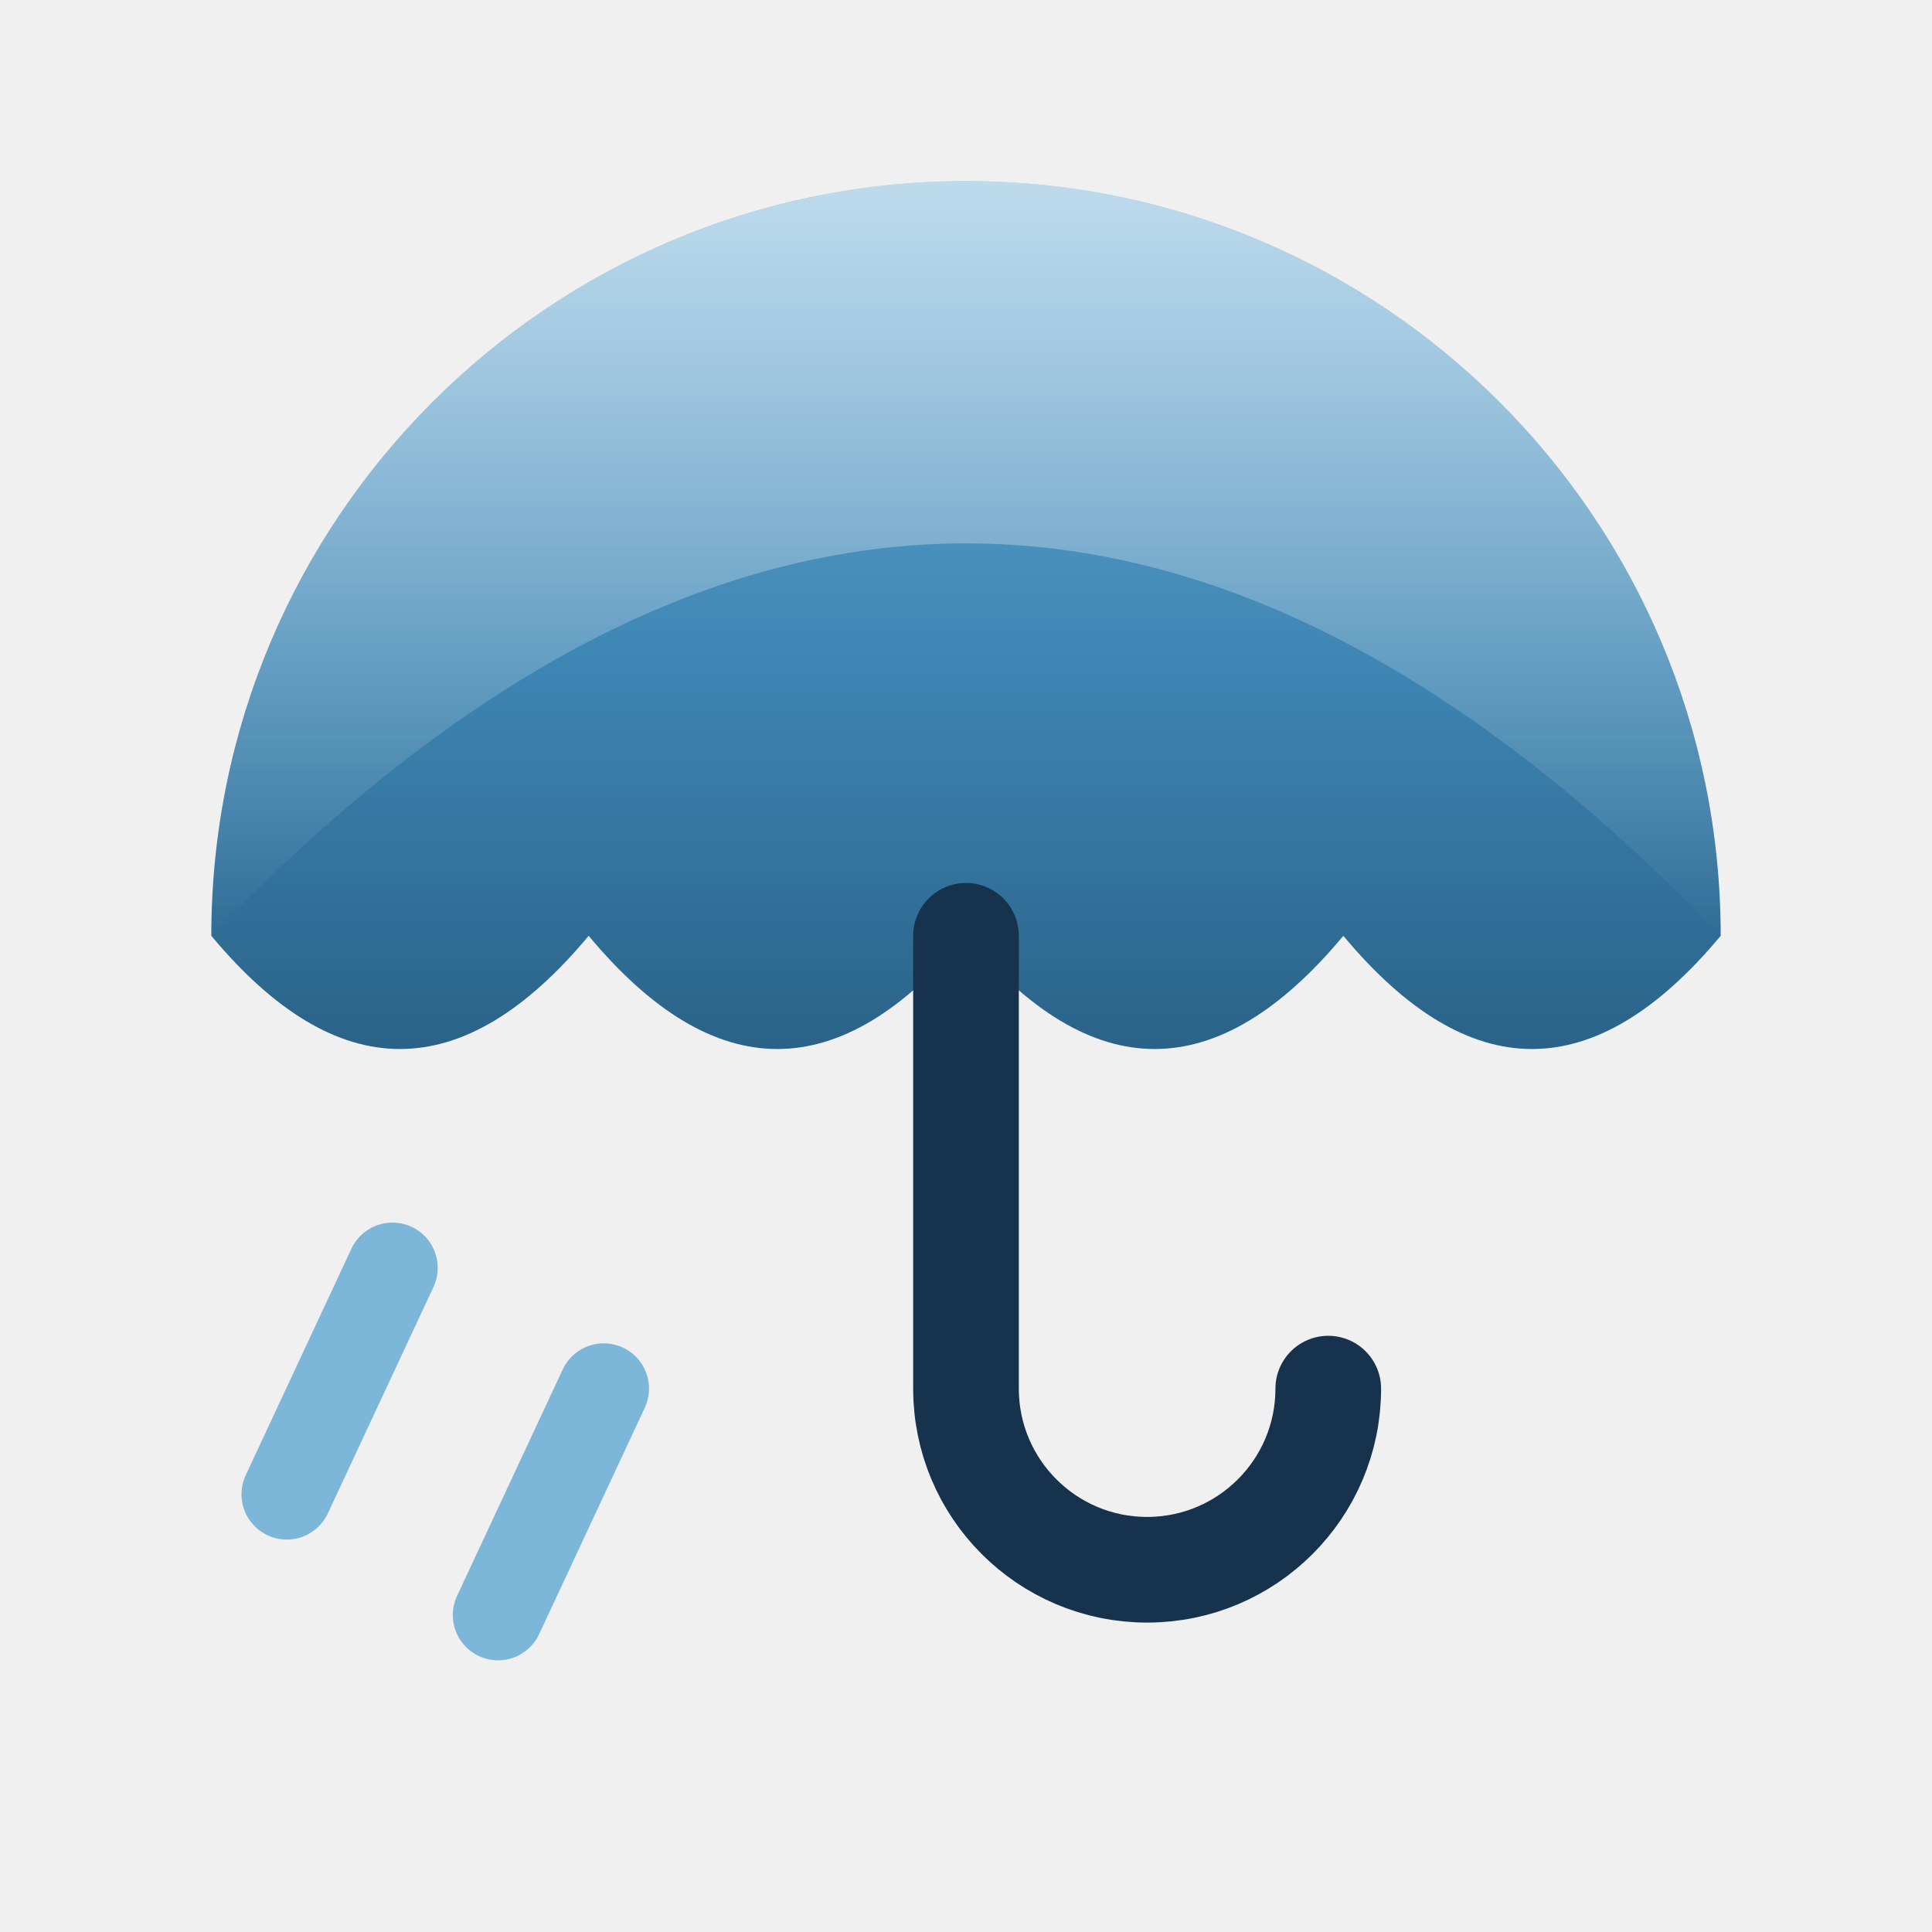
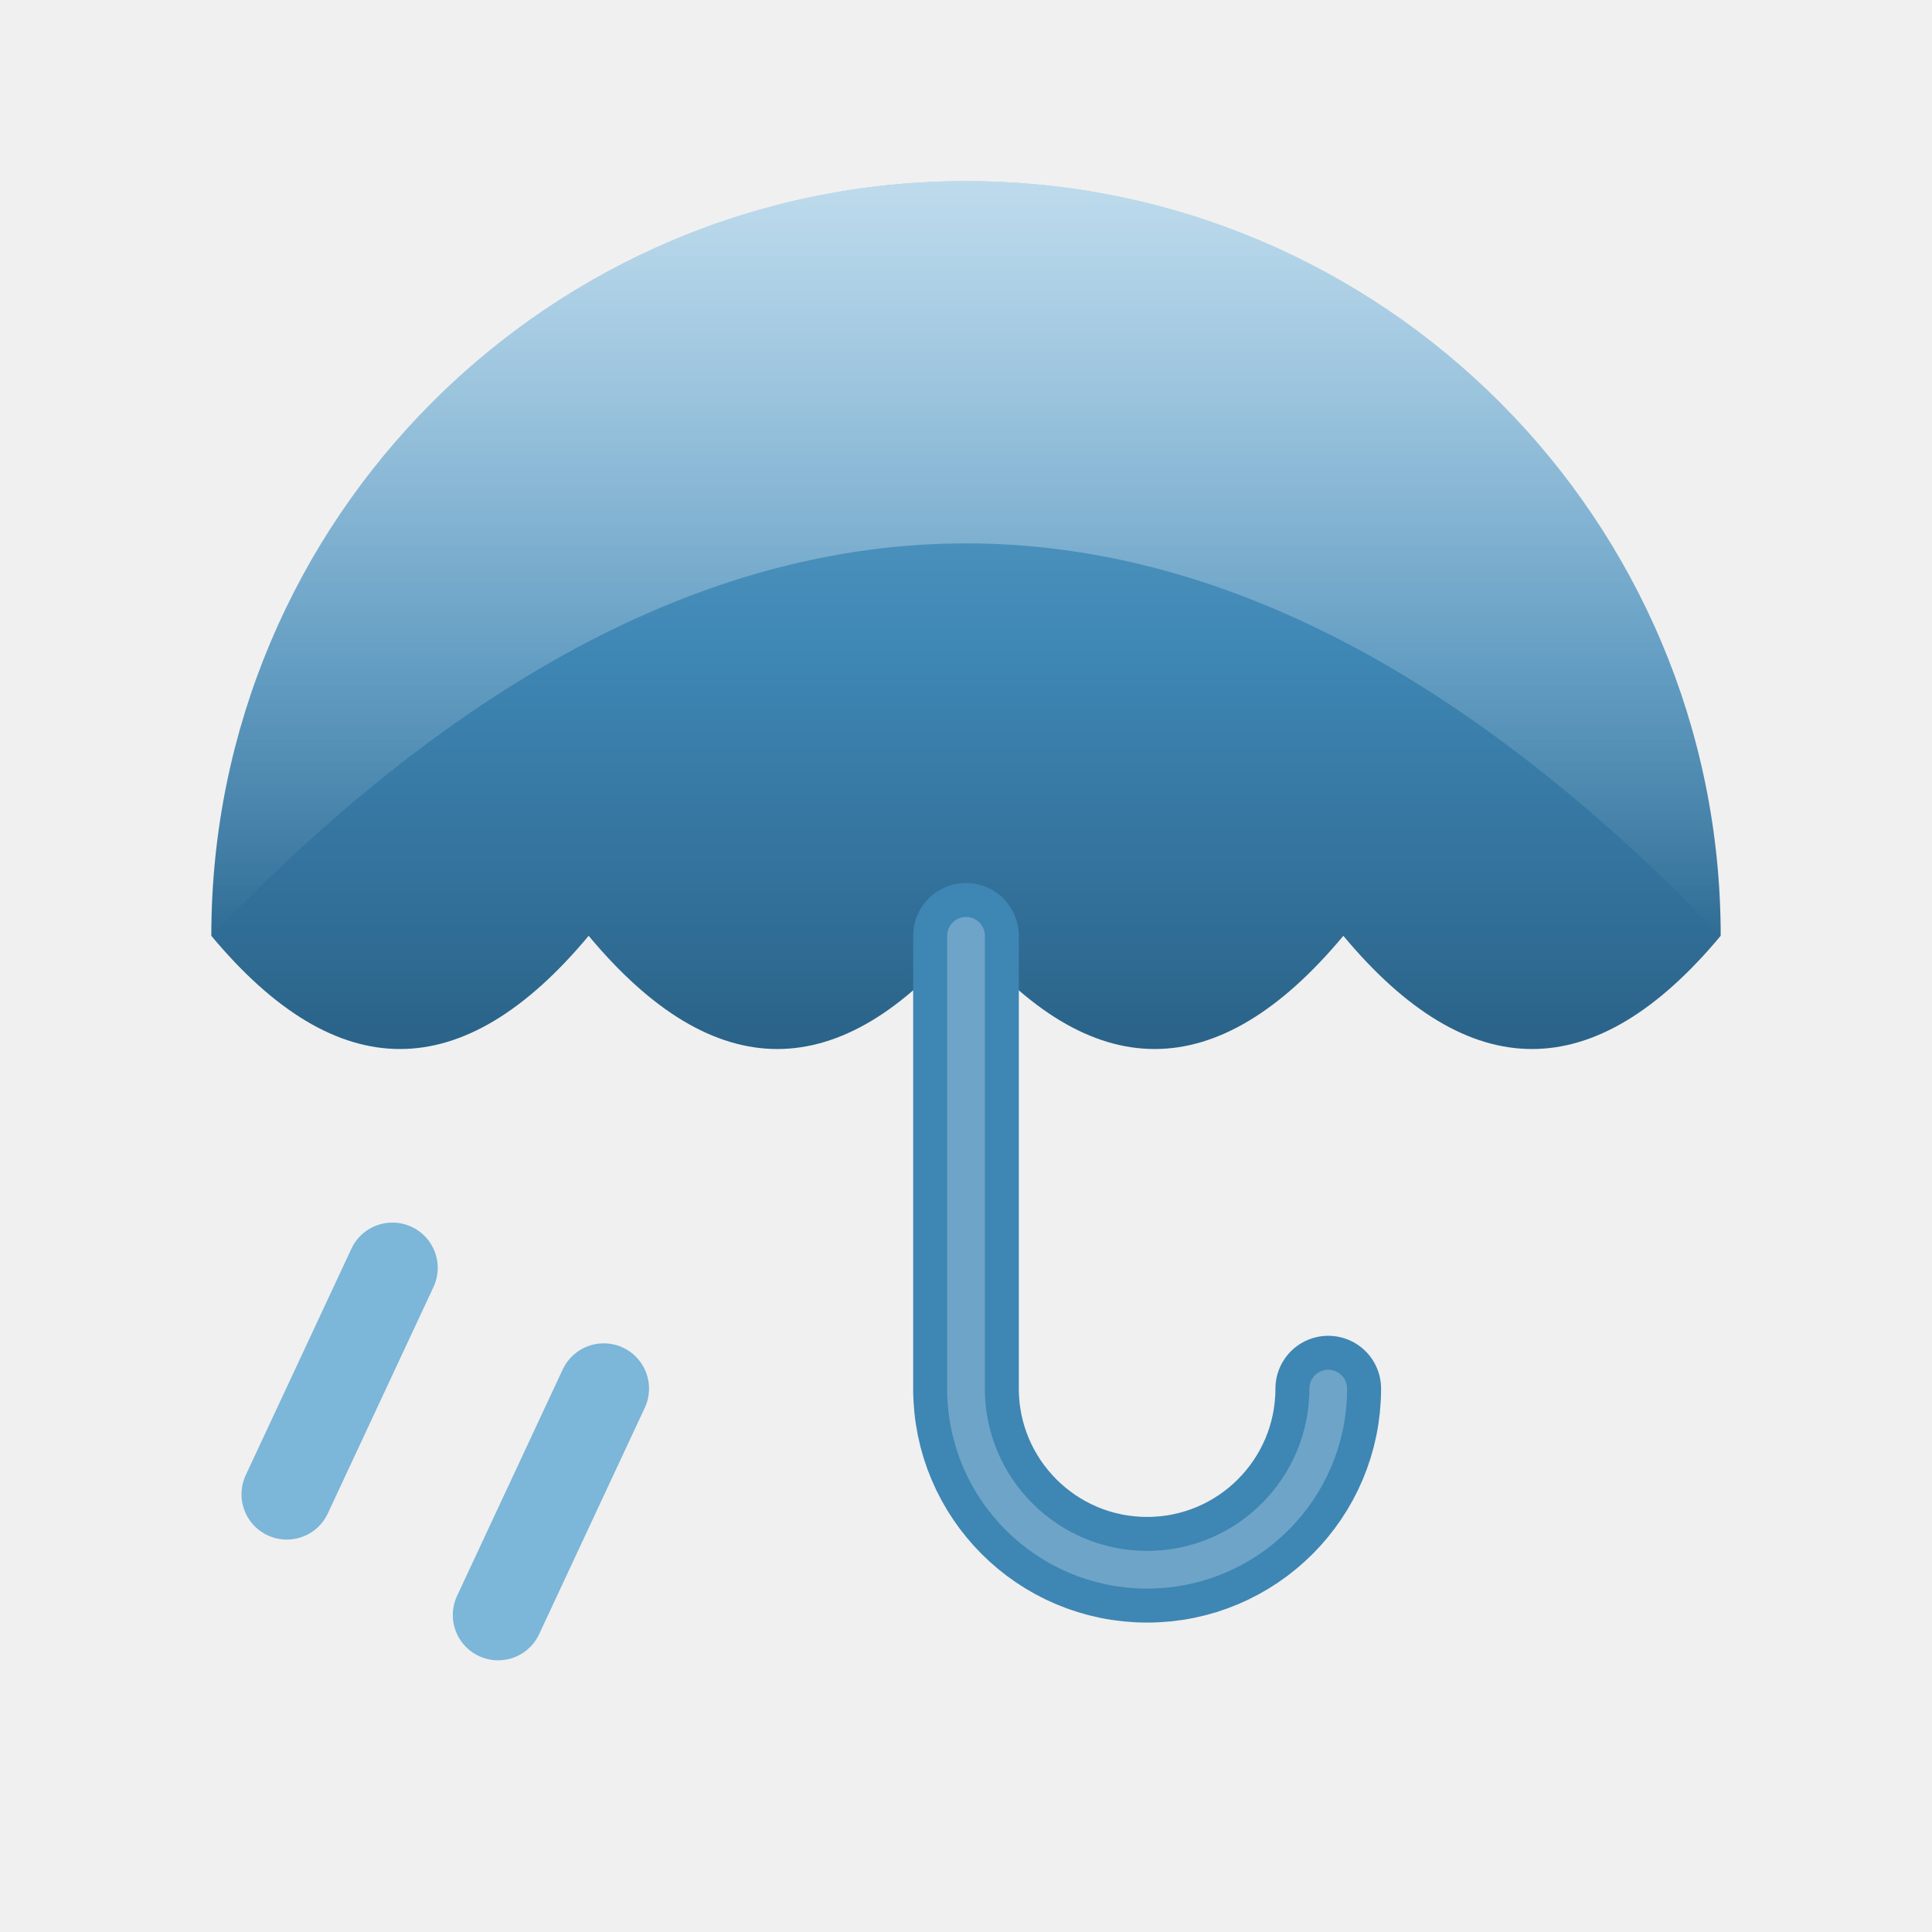
<svg xmlns="http://www.w3.org/2000/svg" viewBox="0 0 128 128" role="img" aria-label="檐下 Shelter">
  <defs>
    <linearGradient id="canopy" x1="0" y1="0" x2="0" y2="1">
      <stop offset="0" stop-color="#6FAFD6" />
      <stop offset="0.55" stop-color="#3E86B4" />
      <stop offset="1" stop-color="#2A6288" />
    </linearGradient>
    <linearGradient id="shine" x1="0" y1="0" x2="0" y2="1">
      <stop offset="0" stop-color="#FFFFFF" stop-opacity="0.55" />
      <stop offset="1" stop-color="#FFFFFF" stop-opacity="0" />
    </linearGradient>
  </defs>
  <path d="M14 62a50 50 0 0 1 100 0q-12.5 15-25 0-12.5 15-25 0-12.5 15-25 0-12.5 15-25 0Z" fill="url(#canopy)" />
  <path d="M14 62a50 50 0 0 1 100 0q-25-26-50-26T14 62Z" fill="url(#shine)" />
-   <path d="M64 62v30a12 12 0 0 0 24 0" fill="none" stroke="#16324C" stroke-width="7" stroke-linecap="round" />
+   <path d="M64 62v30a12 12 0 0 0 24 0" fill="none" stroke="#3E86B4" stroke-width="7" stroke-linecap="round" />
+   <path d="M64 62v30a12 12 0 0 0 24 0" fill="none" stroke="#FFFFFF" stroke-opacity="0.25" stroke-width="2.5" stroke-linecap="round" />
  <g stroke="#6FAFD6" stroke-width="6" stroke-linecap="round" opacity="0.9">
    <path d="M26 84 19 99" />
    <path d="M40 92 33 107" />
  </g>
</svg>
